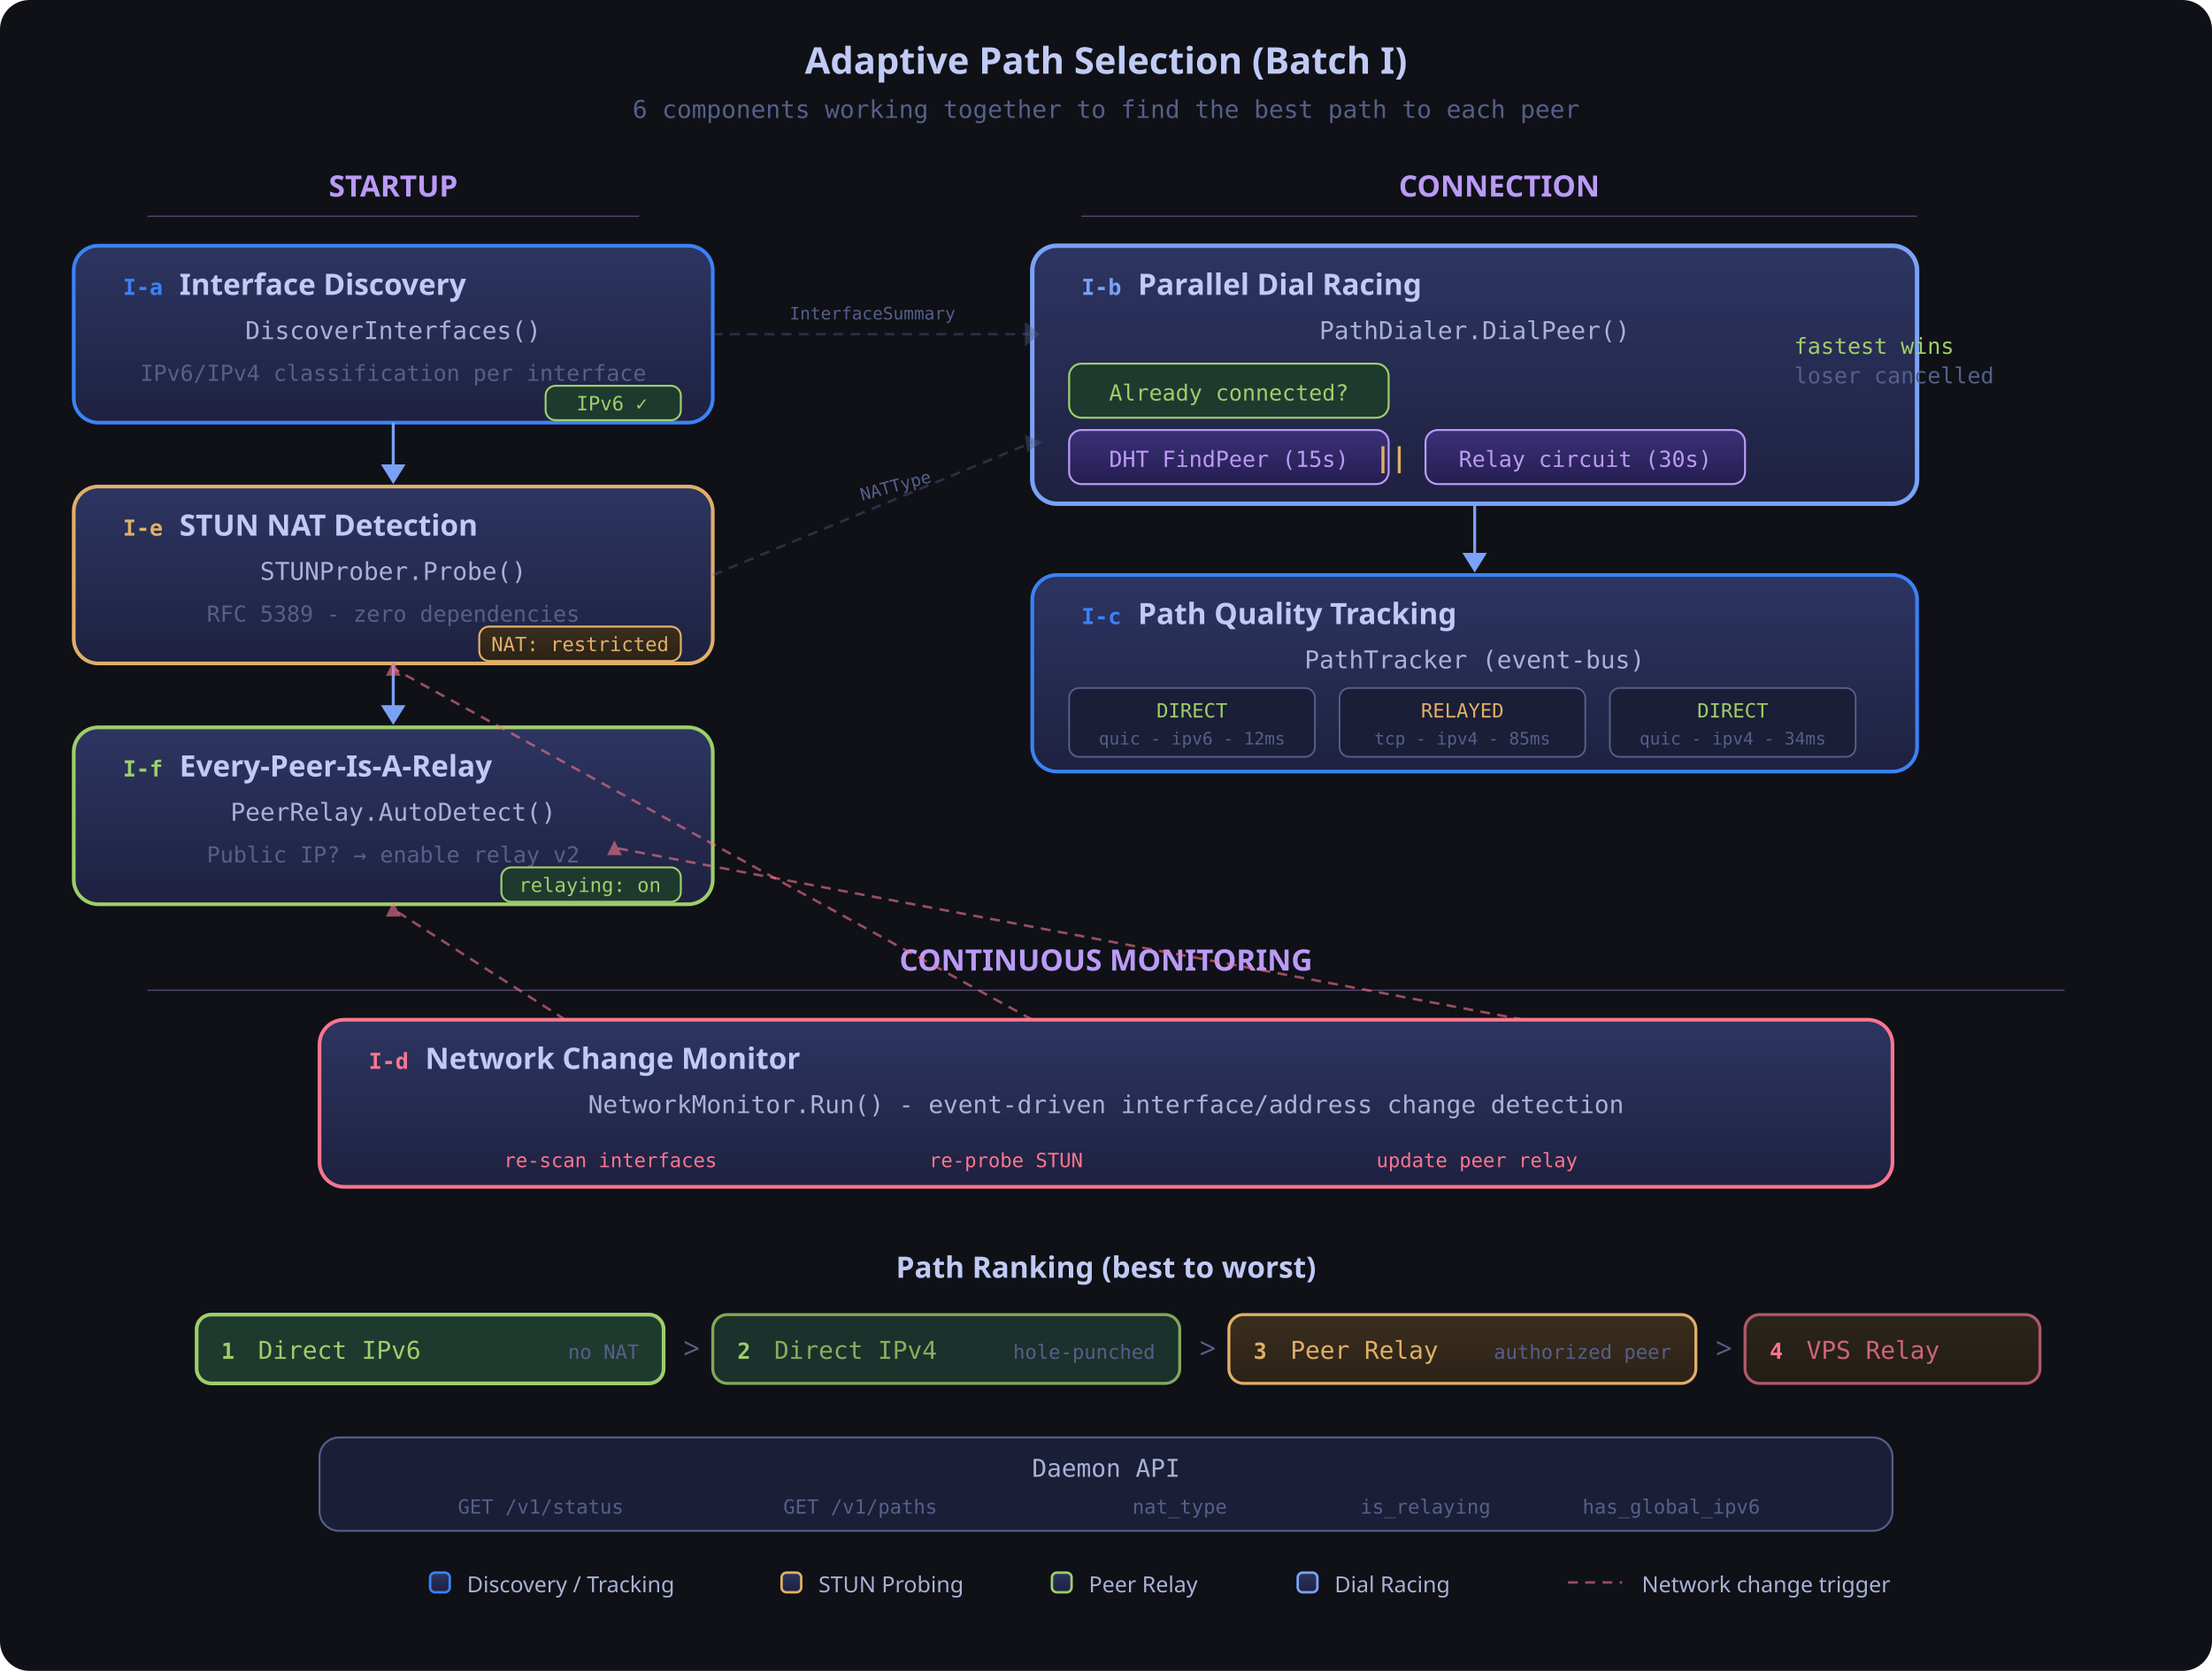
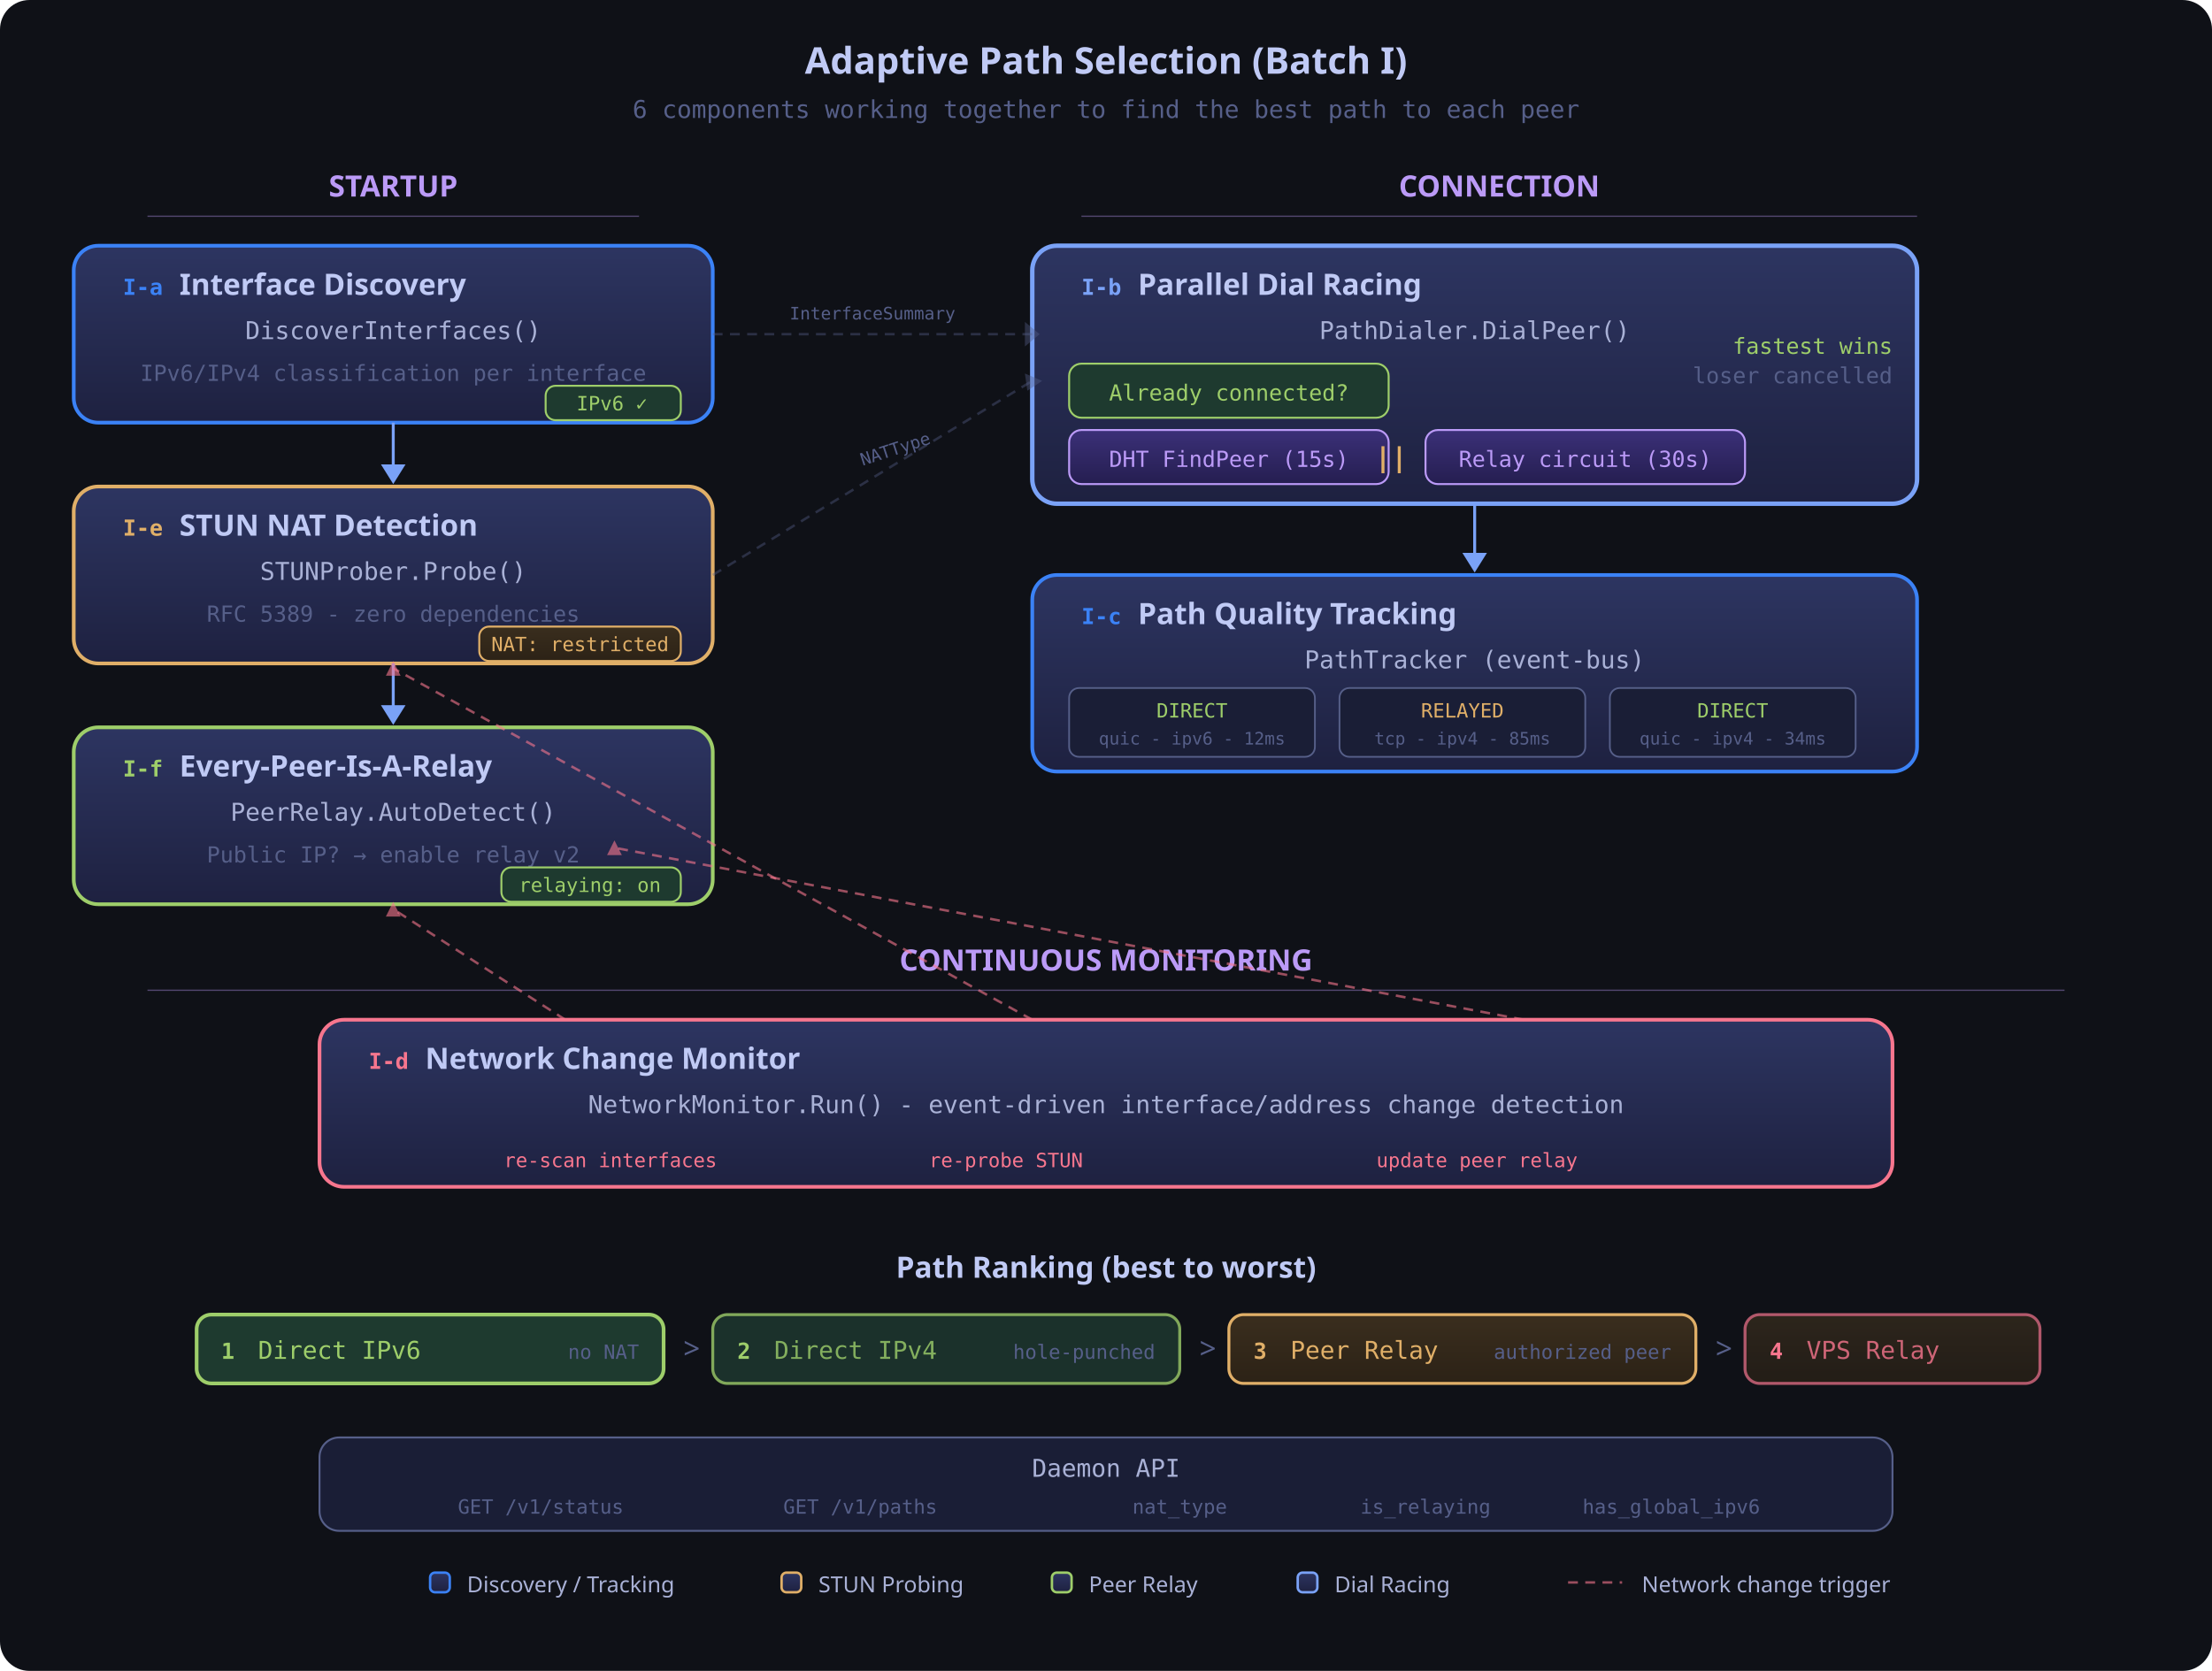
<svg xmlns="http://www.w3.org/2000/svg" viewBox="0 0 900 680" width="900" height="680">
  <defs>
    <linearGradient id="nodeFill" x1="0%" y1="0%" x2="0%" y2="100%">
      <stop offset="0%" style="stop-color:#2d3561;stop-opacity:1" />
      <stop offset="100%" style="stop-color:#1e2140;stop-opacity:1" />
    </linearGradient>
    <linearGradient id="relayFill" x1="0%" y1="0%" x2="0%" y2="100%">
      <stop offset="0%" style="stop-color:#3b3078;stop-opacity:1" />
      <stop offset="100%" style="stop-color:#251e50;stop-opacity:1" />
    </linearGradient>
    <linearGradient id="greenFill" x1="0%" y1="0%" x2="0%" y2="100%">
      <stop offset="0%" style="stop-color:#1e3a2f;stop-opacity:1" />
      <stop offset="100%" style="stop-color:#162c24;stop-opacity:1" />
    </linearGradient>
    <linearGradient id="amberFill" x1="0%" y1="0%" x2="0%" y2="100%">
      <stop offset="0%" style="stop-color:#3a2e1e;stop-opacity:1" />
      <stop offset="100%" style="stop-color:#2c2216;stop-opacity:1" />
    </linearGradient>
    <filter id="glow">
      <feGaussianBlur stdDeviation="3" result="coloredBlur" />
      <feMerge>
        <feMergeNode in="coloredBlur" />
        <feMergeNode in="SourceGraphic" />
      </feMerge>
    </filter>
  </defs>
  <rect width="900" height="680" rx="12" fill="#0f1117" />
  <text x="450" y="30" font-family="system-ui, sans-serif" font-size="15" fill="#c0caf5" text-anchor="middle" font-weight="700">Adaptive Path Selection (Batch I)</text>
  <text x="450" y="48" font-family="SF Mono, monospace" font-size="10" fill="#565f89" text-anchor="middle">6 components working together to find the best path to each peer</text>
  <text x="160" y="80" font-family="system-ui, sans-serif" font-size="12" fill="#bb9af7" text-anchor="middle" font-weight="600">STARTUP</text>
  <line x1="60" y1="88" x2="260" y2="88" stroke="#bb9af7" stroke-width="0.5" opacity="0.4" />
  <rect x="30" y="100" width="260" height="72" rx="10" fill="url(#nodeFill)" stroke="#3b82f6" stroke-width="1.5" />
  <text x="50" y="120" font-family="SF Mono, monospace" font-size="9" fill="#3b82f6" font-weight="700">I-a</text>
  <text x="73" y="120" font-family="system-ui, sans-serif" font-size="12" fill="#c0caf5" font-weight="600">Interface Discovery</text>
  <text x="160" y="138" font-family="SF Mono, monospace" font-size="10" fill="#a9b1d6" text-anchor="middle">DiscoverInterfaces()</text>
  <text x="160" y="155" font-family="SF Mono, monospace" font-size="9" fill="#565f89" text-anchor="middle">IPv6/IPv4 classification per interface</text>
  <rect x="222" y="157" width="55" height="14" rx="4" fill="#1e3a2f" stroke="#9ece6a" stroke-width="0.8" />
  <text x="249" y="167" font-family="SF Mono, monospace" font-size="8" fill="#9ece6a" text-anchor="middle">IPv6 ✓</text>
  <line x1="160" y1="172" x2="160" y2="192" stroke="#7aa2f7" stroke-width="1.2" />
  <polygon points="155,189 165,189 160,197" fill="#7aa2f7" />
  <rect x="30" y="198" width="260" height="72" rx="10" fill="url(#nodeFill)" stroke="#e0af68" stroke-width="1.5" />
  <text x="50" y="218" font-family="SF Mono, monospace" font-size="9" fill="#e0af68" font-weight="700">I-e</text>
  <text x="73" y="218" font-family="system-ui, sans-serif" font-size="12" fill="#c0caf5" font-weight="600">STUN NAT Detection</text>
  <text x="160" y="236" font-family="SF Mono, monospace" font-size="10" fill="#a9b1d6" text-anchor="middle">STUNProber.Probe()</text>
  <text x="160" y="253" font-family="SF Mono, monospace" font-size="9" fill="#565f89" text-anchor="middle">RFC 5389 - zero dependencies</text>
  <rect x="195" y="255" width="82" height="14" rx="4" fill="url(#amberFill)" stroke="#e0af68" stroke-width="0.8" />
  <text x="236" y="265" font-family="SF Mono, monospace" font-size="8" fill="#e0af68" text-anchor="middle">NAT: restricted</text>
  <line x1="160" y1="270" x2="160" y2="290" stroke="#7aa2f7" stroke-width="1.2" />
  <polygon points="155,287 165,287 160,295" fill="#7aa2f7" />
  <rect x="30" y="296" width="260" height="72" rx="10" fill="url(#nodeFill)" stroke="#9ece6a" stroke-width="1.5" />
  <text x="50" y="316" font-family="SF Mono, monospace" font-size="9" fill="#9ece6a" font-weight="700">I-f</text>
  <text x="73" y="316" font-family="system-ui, sans-serif" font-size="12" fill="#c0caf5" font-weight="600">Every-Peer-Is-A-Relay</text>
  <text x="160" y="334" font-family="SF Mono, monospace" font-size="10" fill="#a9b1d6" text-anchor="middle">PeerRelay.AutoDetect()</text>
  <text x="160" y="351" font-family="SF Mono, monospace" font-size="9" fill="#565f89" text-anchor="middle">Public IP? → enable relay v2</text>
  <rect x="204" y="353" width="73" height="14" rx="4" fill="#1e3a2f" stroke="#9ece6a" stroke-width="0.8" />
  <text x="240" y="363" font-family="SF Mono, monospace" font-size="8" fill="#9ece6a" text-anchor="middle">relaying: on</text>
  <text x="610" y="80" font-family="system-ui, sans-serif" font-size="12" fill="#bb9af7" text-anchor="middle" font-weight="600">CONNECTION</text>
  <line x1="440" y1="88" x2="780" y2="88" stroke="#bb9af7" stroke-width="0.5" opacity="0.4" />
  <rect x="420" y="100" width="360" height="105" rx="10" fill="url(#nodeFill)" stroke="#7aa2f7" stroke-width="1.8" />
  <text x="440" y="120" font-family="SF Mono, monospace" font-size="9" fill="#7aa2f7" font-weight="700">I-b</text>
  <text x="463" y="120" font-family="system-ui, sans-serif" font-size="12" fill="#c0caf5" font-weight="600">Parallel Dial Racing</text>
  <text x="600" y="138" font-family="SF Mono, monospace" font-size="10" fill="#a9b1d6" text-anchor="middle">PathDialer.DialPeer()</text>
  <rect x="435" y="148" width="130" height="22" rx="5" fill="#1e3a2f" stroke="#9ece6a" stroke-width="0.8" />
  <text x="500" y="163" font-family="SF Mono, monospace" font-size="9" fill="#9ece6a" text-anchor="middle">Already connected?</text>
  <rect x="435" y="175" width="130" height="22" rx="5" fill="url(#relayFill)" stroke="#bb9af7" stroke-width="0.8" />
  <text x="500" y="190" font-family="SF Mono, monospace" font-size="9" fill="#bb9af7" text-anchor="middle">DHT FindPeer (15s)</text>
  <rect x="580" y="175" width="130" height="22" rx="5" fill="url(#relayFill)" stroke="#bb9af7" stroke-width="0.8" />
  <text x="645" y="190" font-family="SF Mono, monospace" font-size="9" fill="#bb9af7" text-anchor="middle">Relay circuit (30s)</text>
  <text x="566" y="190" font-family="SF Mono, monospace" font-size="11" fill="#e0af68" text-anchor="middle" font-weight="700">||</text>
  <line x1="600" y1="205" x2="600" y2="228" stroke="#7aa2f7" stroke-width="1.2" />
  <polygon points="595,225 605,225 600,233" fill="#7aa2f7" />
-   <text x="730" y="144" font-family="SF Mono, monospace" font-size="9" fill="#9ece6a">fastest wins</text>
-   <text x="730" y="156" font-family="SF Mono, monospace" font-size="9" fill="#565f89">loser cancelled</text>
+   <text x="770" y="144" font-family="SF Mono, monospace" font-size="9" fill="#9ece6a" text-anchor="end">fastest wins</text>
+   <text x="770" y="156" font-family="SF Mono, monospace" font-size="9" fill="#565f89" text-anchor="end">loser cancelled</text>
  <rect x="420" y="234" width="360" height="80" rx="10" fill="url(#nodeFill)" stroke="#3b82f6" stroke-width="1.5" />
  <text x="440" y="254" font-family="SF Mono, monospace" font-size="9" fill="#3b82f6" font-weight="700">I-c</text>
  <text x="463" y="254" font-family="system-ui, sans-serif" font-size="12" fill="#c0caf5" font-weight="600">Path Quality Tracking</text>
  <text x="600" y="272" font-family="SF Mono, monospace" font-size="10" fill="#a9b1d6" text-anchor="middle">PathTracker (event-bus)</text>
  <rect x="435" y="280" width="100" height="28" rx="4" fill="#1a1e36" stroke="#565f89" stroke-width="0.7" />
  <text x="485" y="292" font-family="SF Mono, monospace" font-size="8" fill="#9ece6a" text-anchor="middle">DIRECT</text>
  <text x="485" y="303" font-family="SF Mono, monospace" font-size="7" fill="#565f89" text-anchor="middle">quic - ipv6 - 12ms</text>
  <rect x="545" y="280" width="100" height="28" rx="4" fill="#1a1e36" stroke="#565f89" stroke-width="0.7" />
  <text x="595" y="292" font-family="SF Mono, monospace" font-size="8" fill="#e0af68" text-anchor="middle">RELAYED</text>
  <text x="595" y="303" font-family="SF Mono, monospace" font-size="7" fill="#565f89" text-anchor="middle">tcp - ipv4 - 85ms</text>
  <rect x="655" y="280" width="100" height="28" rx="4" fill="#1a1e36" stroke="#565f89" stroke-width="0.7" />
  <text x="705" y="292" font-family="SF Mono, monospace" font-size="8" fill="#9ece6a" text-anchor="middle">DIRECT</text>
  <text x="705" y="303" font-family="SF Mono, monospace" font-size="7" fill="#565f89" text-anchor="middle">quic - ipv4 - 34ms</text>
  <text x="450" y="395" font-family="system-ui, sans-serif" font-size="12" fill="#bb9af7" text-anchor="middle" font-weight="600">CONTINUOUS MONITORING</text>
  <line x1="60" y1="403" x2="840" y2="403" stroke="#bb9af7" stroke-width="0.5" opacity="0.4" />
  <rect x="130" y="415" width="640" height="68" rx="10" fill="url(#nodeFill)" stroke="#f7768e" stroke-width="1.5" />
  <text x="150" y="435" font-family="SF Mono, monospace" font-size="9" fill="#f7768e" font-weight="700">I-d</text>
  <text x="173" y="435" font-family="system-ui, sans-serif" font-size="12" fill="#c0caf5" font-weight="600">Network Change Monitor</text>
  <text x="450" y="453" font-family="SF Mono, monospace" font-size="10" fill="#a9b1d6" text-anchor="middle">NetworkMonitor.Run() - event-driven interface/address change detection</text>
  <text x="205" y="475" font-family="SF Mono, monospace" font-size="8" fill="#f7768e">re-scan interfaces</text>
  <text x="378" y="475" font-family="SF Mono, monospace" font-size="8" fill="#f7768e">re-probe STUN</text>
  <text x="560" y="475" font-family="SF Mono, monospace" font-size="8" fill="#f7768e">update peer relay</text>
  <line x1="230" y1="415" x2="160" y2="370" stroke="#f7768e" stroke-width="1" stroke-dasharray="4,3" opacity="0.6" />
  <polygon points="157,373 163,373 160,367" fill="#f7768e" opacity="0.6" />
  <line x1="420" y1="415" x2="160" y2="272" stroke="#f7768e" stroke-width="1" stroke-dasharray="4,3" opacity="0.6" />
  <polygon points="157,275 163,275 160,269" fill="#f7768e" opacity="0.6" />
  <line x1="620" y1="415" x2="250" y2="345" stroke="#f7768e" stroke-width="1" stroke-dasharray="4,3" opacity="0.6" />
  <polygon points="247,348 253,348 250,342" fill="#f7768e" opacity="0.6" />
  <text x="450" y="520" font-family="system-ui, sans-serif" font-size="12" fill="#c0caf5" text-anchor="middle" font-weight="600">Path Ranking (best to worst)</text>
  <rect x="80" y="535" width="190" height="28" rx="6" fill="#1e3a2f" stroke="#9ece6a" stroke-width="1.5" />
  <text x="90" y="553" font-family="SF Mono, monospace" font-size="9" fill="#9ece6a" font-weight="700">1</text>
  <text x="105" y="553" font-family="SF Mono, monospace" font-size="10" fill="#9ece6a">Direct IPv6</text>
  <text x="260" y="553" font-family="SF Mono, monospace" font-size="8" fill="#565f89" text-anchor="end">no NAT</text>
  <rect x="290" y="535" width="190" height="28" rx="6" fill="#1e3a2f" stroke="#9ece6a" stroke-width="1.2" opacity="0.8" />
  <text x="300" y="553" font-family="SF Mono, monospace" font-size="9" fill="#9ece6a" font-weight="700">2</text>
  <text x="315" y="553" font-family="SF Mono, monospace" font-size="10" fill="#9ece6a" opacity="0.8">Direct IPv4</text>
  <text x="470" y="553" font-family="SF Mono, monospace" font-size="8" fill="#565f89" text-anchor="end">hole-punched</text>
  <rect x="500" y="535" width="190" height="28" rx="6" fill="url(#amberFill)" stroke="#e0af68" stroke-width="1.2" />
  <text x="510" y="553" font-family="SF Mono, monospace" font-size="9" fill="#e0af68" font-weight="700">3</text>
  <text x="525" y="553" font-family="SF Mono, monospace" font-size="10" fill="#e0af68">Peer Relay</text>
  <text x="680" y="553" font-family="SF Mono, monospace" font-size="8" fill="#565f89" text-anchor="end">authorized peer</text>
  <rect x="710" y="535" width="120" height="28" rx="6" fill="url(#amberFill)" stroke="#f7768e" stroke-width="1.2" opacity="0.7" />
  <text x="720" y="553" font-family="SF Mono, monospace" font-size="9" fill="#f7768e" font-weight="700">4</text>
  <text x="735" y="553" font-family="SF Mono, monospace" font-size="10" fill="#f7768e" opacity="0.8">VPS Relay</text>
  <text x="278" y="553" font-family="system-ui, sans-serif" font-size="12" fill="#565f89">&gt;</text>
  <text x="488" y="553" font-family="system-ui, sans-serif" font-size="12" fill="#565f89">&gt;</text>
  <text x="698" y="553" font-family="system-ui, sans-serif" font-size="12" fill="#565f89">&gt;</text>
  <rect x="130" y="585" width="640" height="38" rx="8" fill="#1a1e36" stroke="#565f89" stroke-width="0.8" />
  <text x="450" y="601" font-family="SF Mono, monospace" font-size="10" fill="#a9b1d6" text-anchor="middle">Daemon API</text>
  <text x="220" y="616" font-family="SF Mono, monospace" font-size="8" fill="#565f89" text-anchor="middle">GET /v1/status</text>
  <text x="350" y="616" font-family="SF Mono, monospace" font-size="8" fill="#565f89" text-anchor="middle">GET /v1/paths</text>
  <text x="480" y="616" font-family="SF Mono, monospace" font-size="8" fill="#565f89" text-anchor="middle">nat_type</text>
  <text x="580" y="616" font-family="SF Mono, monospace" font-size="8" fill="#565f89" text-anchor="middle">is_relaying</text>
  <text x="680" y="616" font-family="SF Mono, monospace" font-size="8" fill="#565f89" text-anchor="middle">has_global_ipv6</text>
  <rect x="175" y="640" width="8" height="8" rx="2" fill="url(#nodeFill)" stroke="#3b82f6" stroke-width="1" />
  <text x="190" y="648" font-family="system-ui, sans-serif" font-size="9" fill="#a9b1d6">Discovery / Tracking</text>
  <rect x="318" y="640" width="8" height="8" rx="2" fill="url(#nodeFill)" stroke="#e0af68" stroke-width="1" />
  <text x="333" y="648" font-family="system-ui, sans-serif" font-size="9" fill="#a9b1d6">STUN Probing</text>
  <rect x="428" y="640" width="8" height="8" rx="2" fill="url(#nodeFill)" stroke="#9ece6a" stroke-width="1" />
  <text x="443" y="648" font-family="system-ui, sans-serif" font-size="9" fill="#a9b1d6">Peer Relay</text>
  <rect x="528" y="640" width="8" height="8" rx="2" fill="url(#nodeFill)" stroke="#7aa2f7" stroke-width="1" />
  <text x="543" y="648" font-family="system-ui, sans-serif" font-size="9" fill="#a9b1d6">Dial Racing</text>
  <line x1="638" y1="644" x2="660" y2="644" stroke="#f7768e" stroke-width="1" stroke-dasharray="4,3" opacity="0.6" />
  <text x="668" y="648" font-family="system-ui, sans-serif" font-size="9" fill="#a9b1d6">Network change trigger</text>
  <line x1="290" y1="136" x2="420" y2="136" stroke="#565f89" stroke-width="1" stroke-dasharray="4,3" opacity="0.4" />
  <polygon points="417,131 417,141 423,136" fill="#565f89" opacity="0.4" />
  <text x="355" y="130" font-family="SF Mono, monospace" font-size="7" fill="#565f89" text-anchor="middle">InterfaceSummary</text>
-   <line x1="290" y1="234" x2="420" y2="180" stroke="#565f89" stroke-width="1" stroke-dasharray="4,3" opacity="0.4" />
-   <polygon points="417,177 418,184 424,180" fill="#565f89" opacity="0.4" />
-   <text x="365" y="200" font-family="SF Mono, monospace" font-size="7" fill="#565f89" text-anchor="middle" transform="rotate(-15, 365, 200)">NATType</text>
+   <line x1="290" y1="234" x2="420" y2="155" stroke="#565f89" stroke-width="1" stroke-dasharray="4,3" opacity="0.4" />
+   <polygon points="417,152 418,159 424,155" fill="#565f89" opacity="0.4" />
+   <text x="365" y="185" font-family="SF Mono, monospace" font-size="7" fill="#565f89" text-anchor="middle" transform="rotate(-18, 365, 185)">NATType</text>
</svg>
